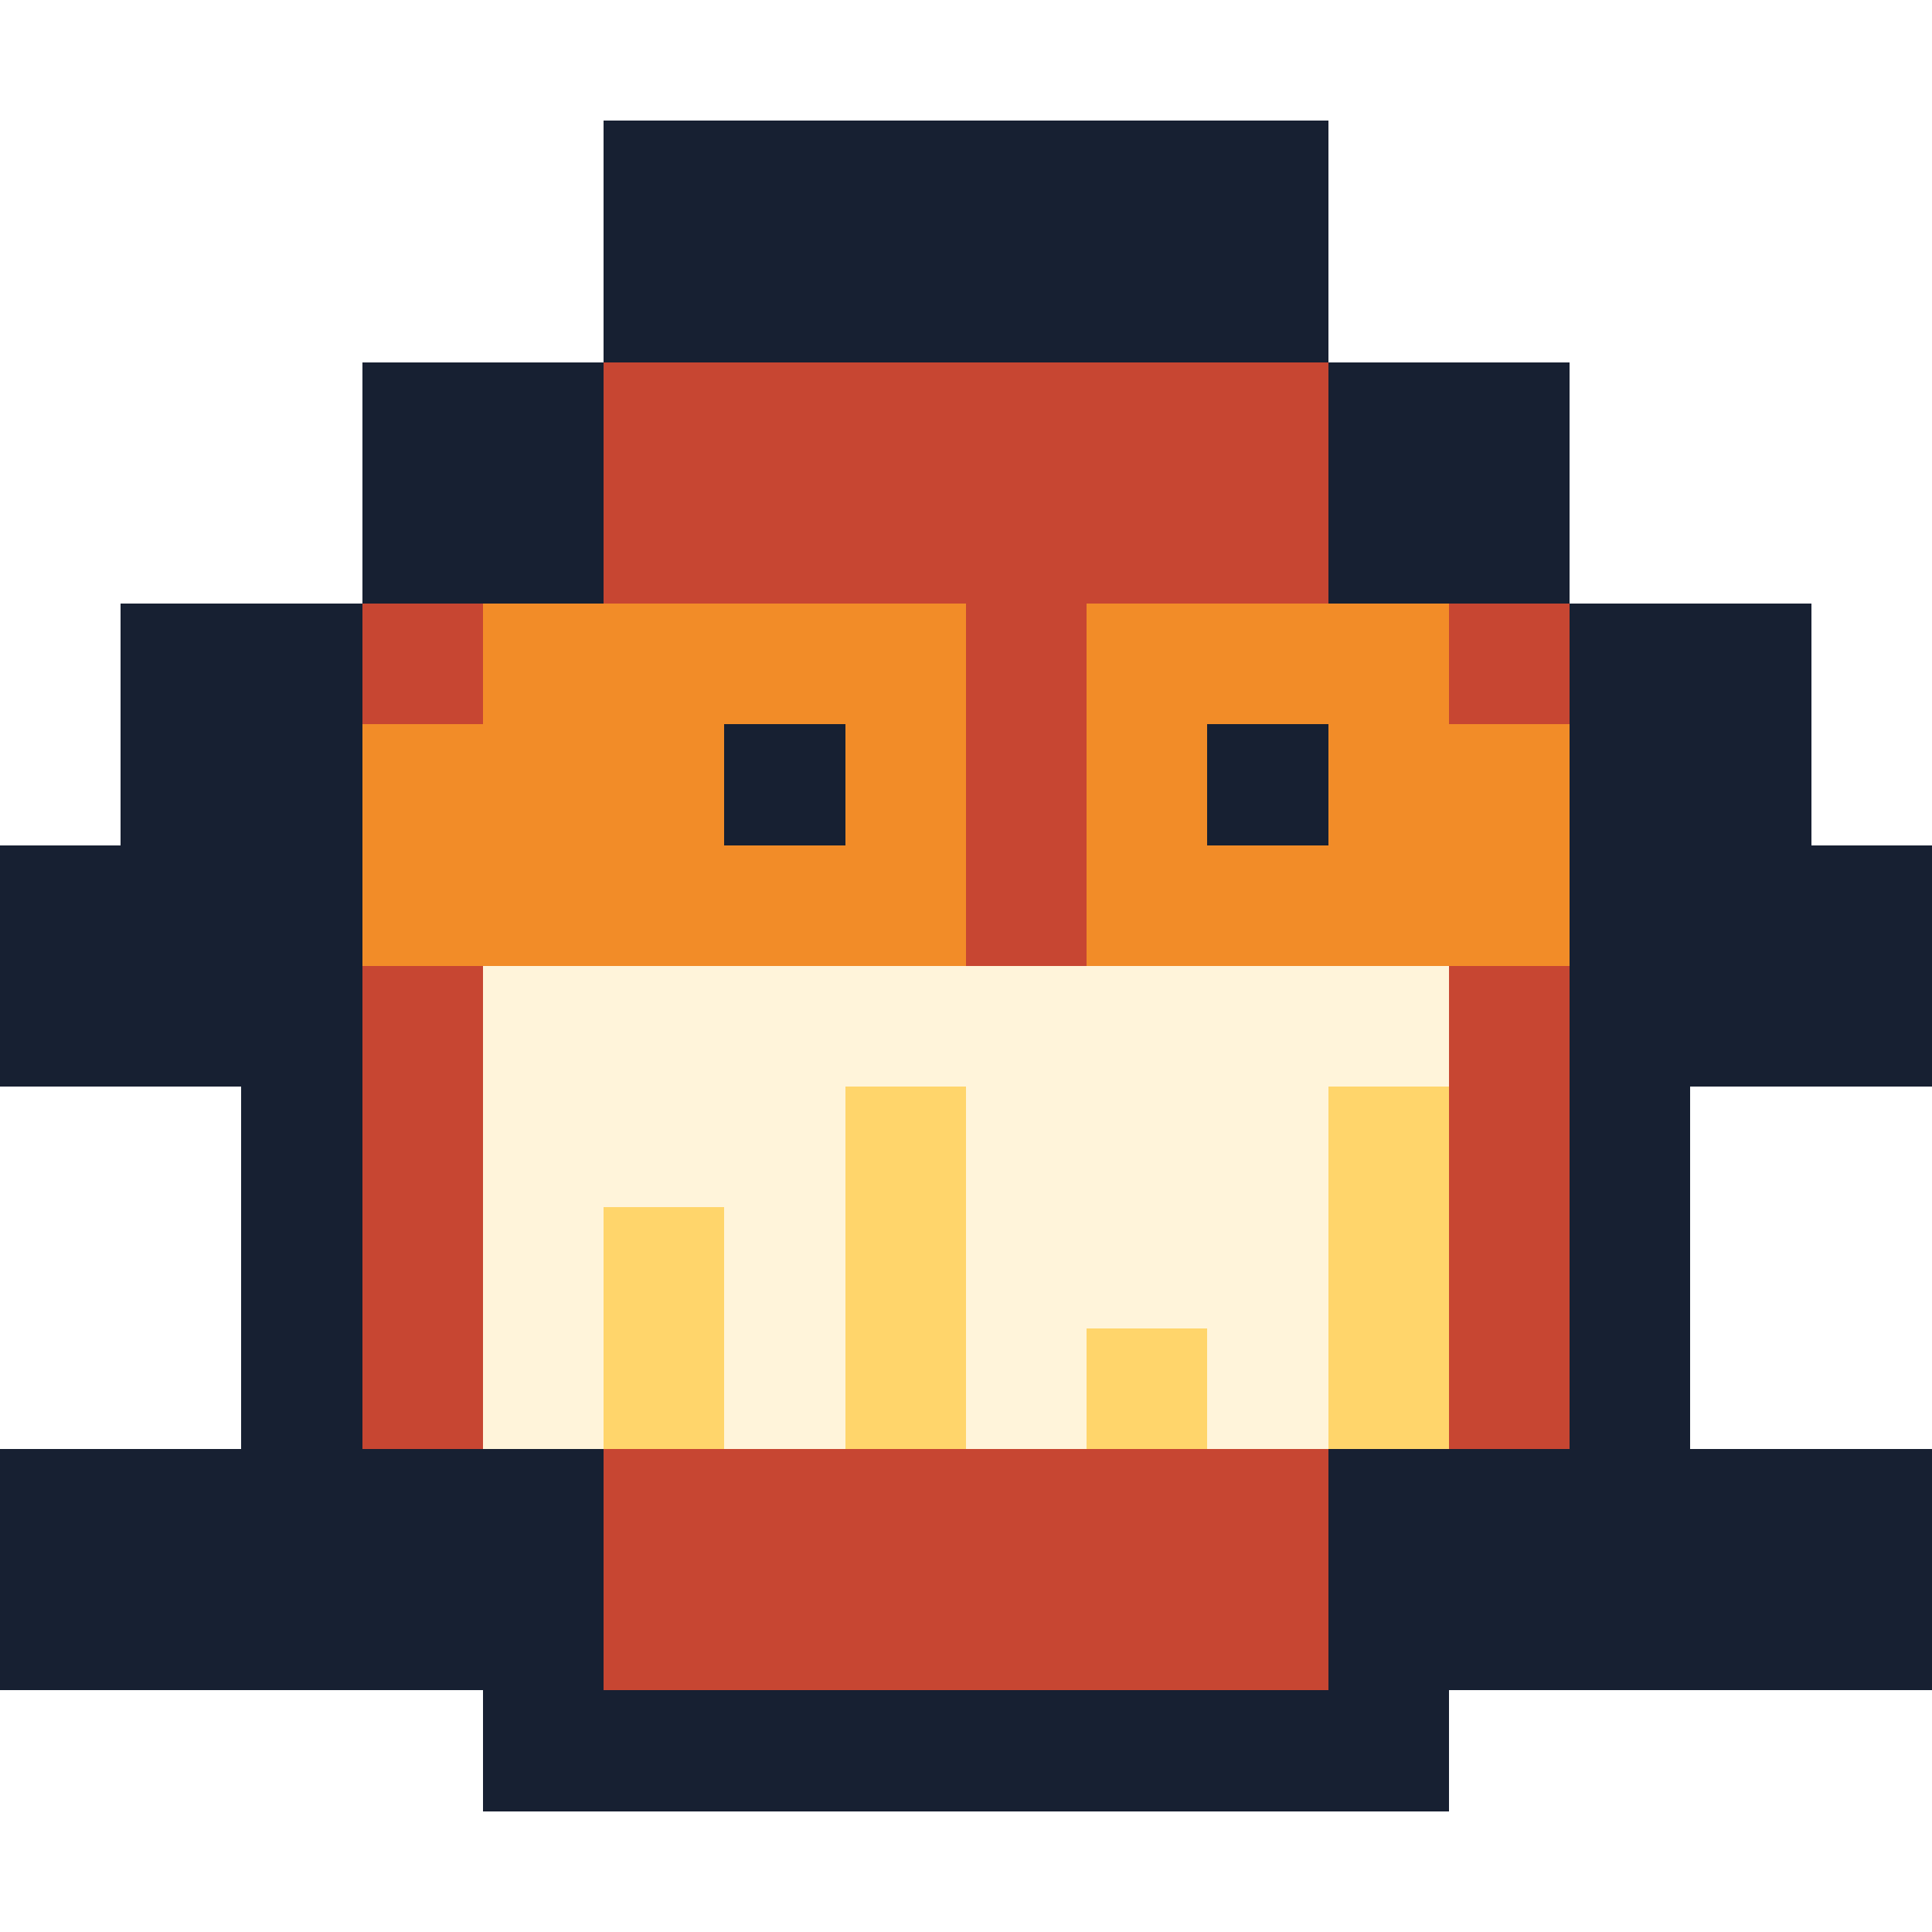
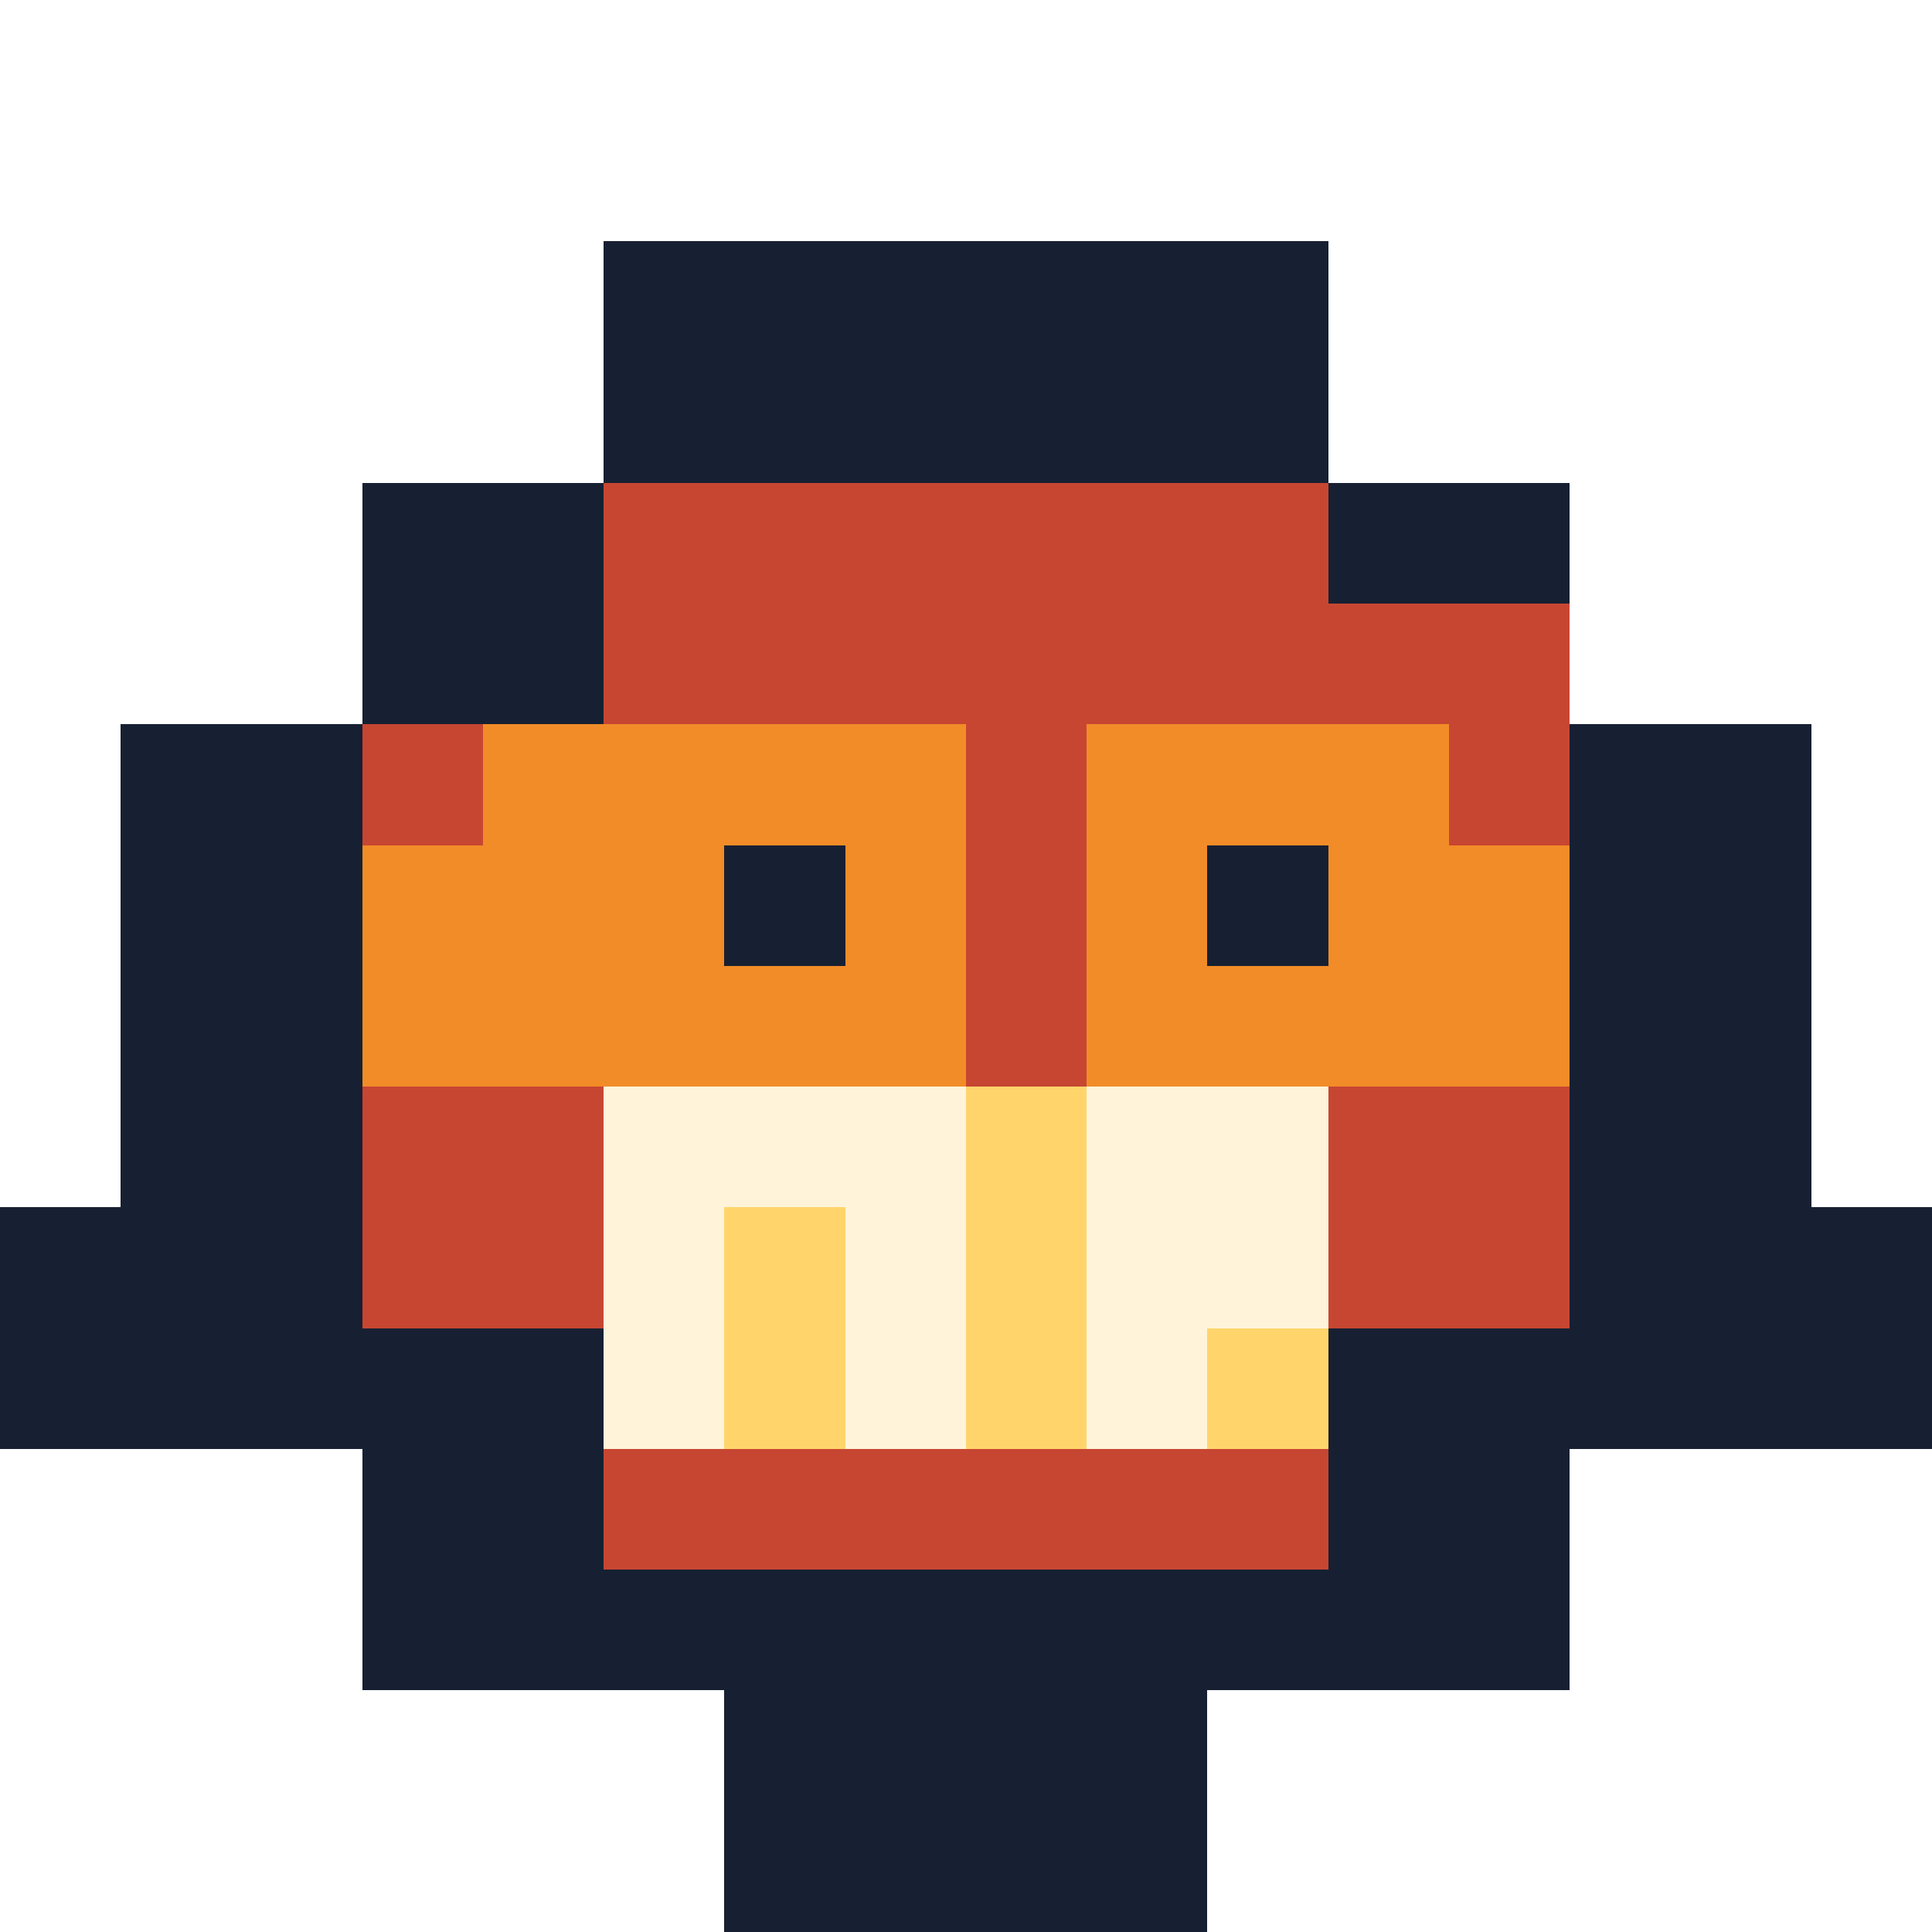
<svg xmlns="http://www.w3.org/2000/svg" viewBox="0 0 32 32" shape-rendering="crispEdges">
-   <path fill="#172032" d="M10 2h12v4h4v4h4v4h2v4h-4v8h-4v4H8v-4H4v-8H0v-4h2v-4h4V6h4z" />
-   <path fill="#c74632" d="M10 6h12v4h4v14h-4v4H10v-4H6V10h4z" />
-   <path fill="#f28c28" d="M8 10h8v6H6v-4h2zm10 0h6v2h2v4h-8z" />
-   <path fill="#fff4da" d="M8 16h16v8H8z" />
-   <path fill="#ffd56b" d="M10 20h2v4h-2zm4-2h2v6h-2zm4 4h2v2h-2zm4-4h2v6h-2z" />
-   <path fill="#172032" d="M12 12h2v2h-2zm8 0h2v2h-2zM0 24h8v4H0zm24 0h8v4h-8z" />
+   <path fill="#172032" d="M10 4h12v4h4v4h4v12h-4v4h-6v4h-8v-4H6v-4H2V12h4V8h4zM0 20h6v4H0zm26 0h6v4h-6z" />
+   <path fill="#c74632" d="M10 8h12v2h4v12h-4v4H10v-4H6V12h4z" />
+   <path fill="#f28c28" d="M8 12h8v6H6v-4h2zm10 0h6v2h2v4h-8z" />
+   <path fill="#fff4da" d="M10 18h12v6H10z" />
+   <path fill="#ffd56b" d="M12 20h2v4h-2zm4-2h2v6h-2zm4 4h2v2h-2z" />
+   <path fill="#172032" d="M12 14h2v2h-2zm8 0h2v2h-2z" />
</svg>
